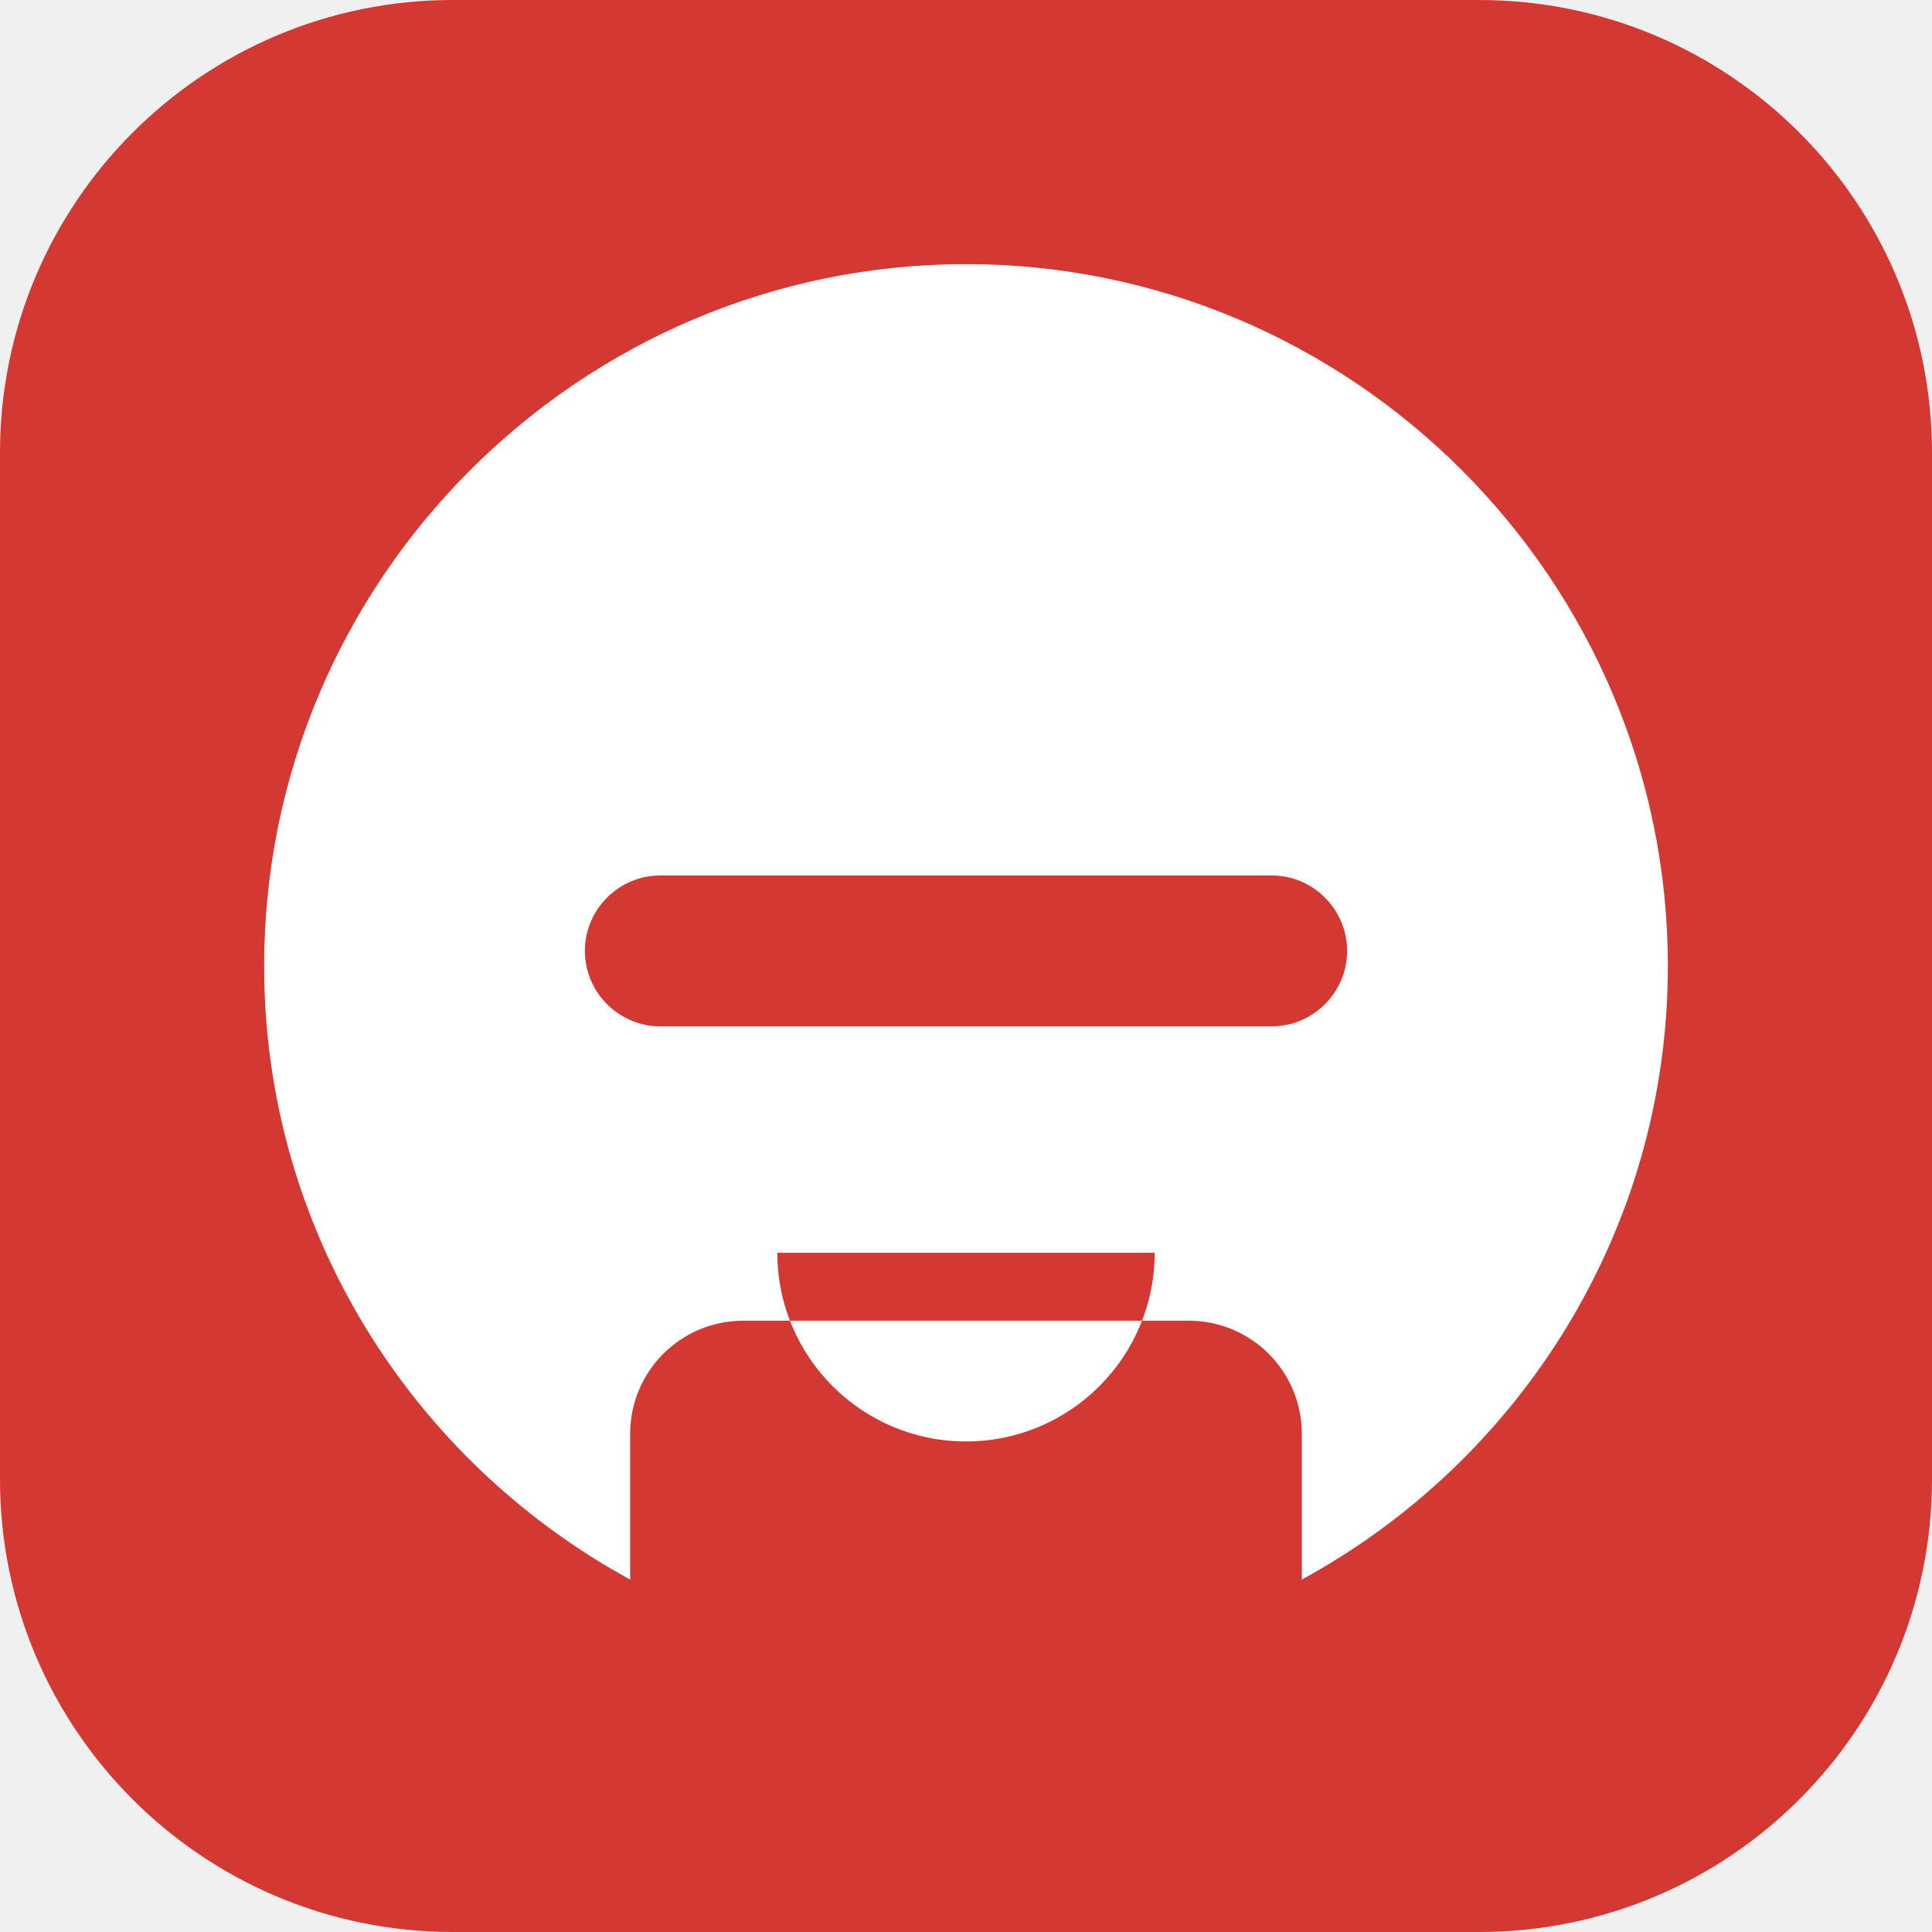
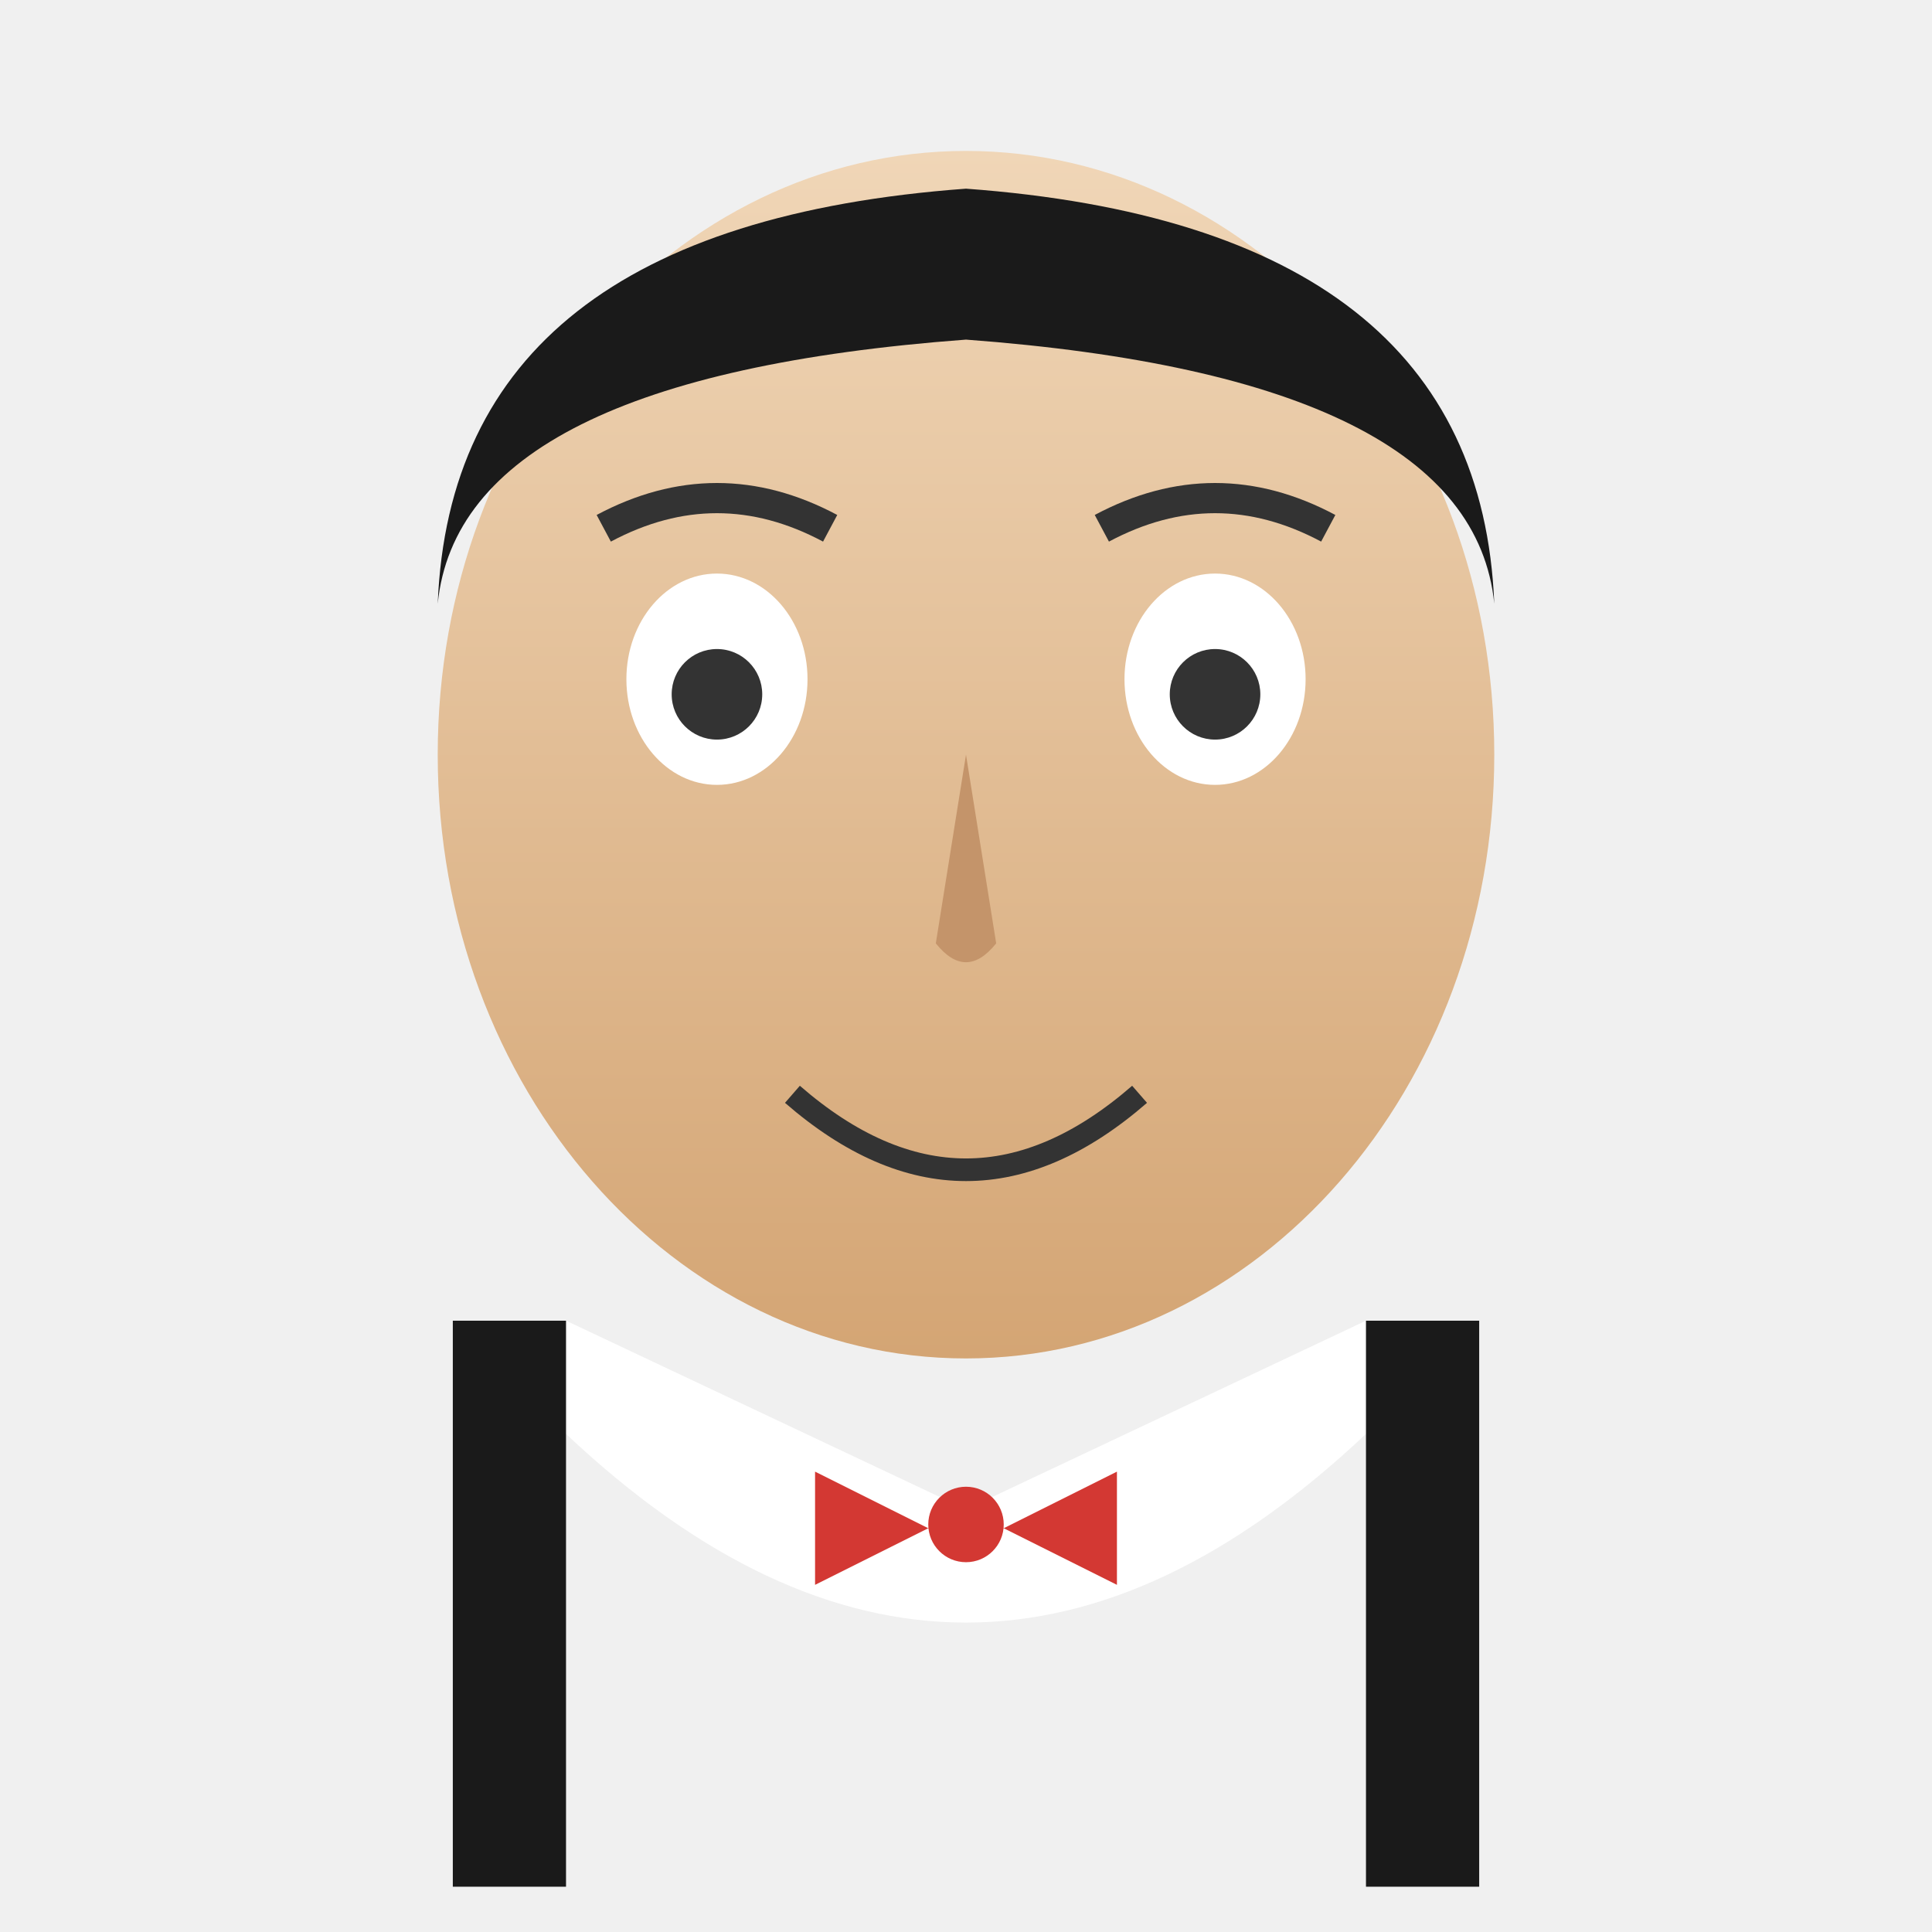
<svg xmlns="http://www.w3.org/2000/svg" viewBox="0 0 256 256" width="24" height="24">
-   <g fill="none">
-     <rect width="256" height="256" fill="#D33833" rx="60" />
-     <path fill="#fff" d="M168.5 66.5c-5.5 0-10 4.5-10 10s4.5 10 10 10s10-4.5 10-10s-4.5-10-10-10m-81 0c-5.5 0-10 4.5-10 10s4.5 10 10 10s10-4.5 10-10s-4.5-10-10-10M128 35c-51.2 0-93 41.8-93 93c0 35.1 19.7 65.6 48.5 81.3V190c0-8.3 6.7-15 15-15h59c8.3 0 15 6.7 15 15v19.3c28.8-15.7 48.5-46.2 48.5-81.3c0-51.2-41.8-93-93-93m0 156c-13.8 0-25-11.2-25-25h50c0 13.8-11.2 25-25 25m40.5-55h-81c-5.5 0-10-4.5-10-10s4.5-10 10-10h81c5.5 0 10 4.5 10 10s-4.5 10-10 10" />
-   </g>
+   <defs>
+     <linearGradient id="skinGrad" x1="0%" y1="0%" x2="0%" y2="100%">
+       <stop offset="0%" style="stop-color:#F0D6B7" />
+       <stop offset="100%" style="stop-color:#D4A574" />
+     </linearGradient>
+   </defs>
+   <ellipse cx="128" cy="100" rx="70" ry="80" fill="url(#skinGrad)" />
+   <path d="M58 80 Q60 30, 128 25 Q196 30, 198 80 Q195 50, 128 45 Q61 50, 58 80" fill="#1a1a1a" />
+   <path d="M80 70 Q95 62, 110 70" stroke="#333" stroke-width="4" fill="none" />
+   <path d="M146 70 Q161 62, 176 70" stroke="#333" stroke-width="4" fill="none" />
+   <ellipse cx="95" cy="90" rx="12" ry="14" fill="#fff" />
+   <circle cx="95" cy="92" r="6" fill="#333" />
+   <ellipse cx="161" cy="90" rx="12" ry="14" fill="#fff" />
+   <circle cx="161" cy="92" r="6" fill="#333" />
+   <path d="M128 100 L124 125 Q128 130, 132 125 L128 100" fill="#C4946A" />
+   <path d="M105 145 Q128 165, 151 145" stroke="#333" stroke-width="3" fill="none" />
+   <path d="M75 175 L128 200 L181 175 L181 190 Q128 240, 75 190 Z" fill="#fff" />
+   <path d="M108 195 L128 205 L148 195 L148 210 L128 200 L108 210 Z" fill="#D33833" />
+   <circle cx="128" cy="202" r="5" fill="#D33833" />
+   <path d="M60 175 L75 175 L75 250 L60 250 Z" fill="#1a1a1a" />
+   <path d="M181 175 L196 175 L196 250 L181 250 Z" fill="#1a1a1a" />
</svg>
